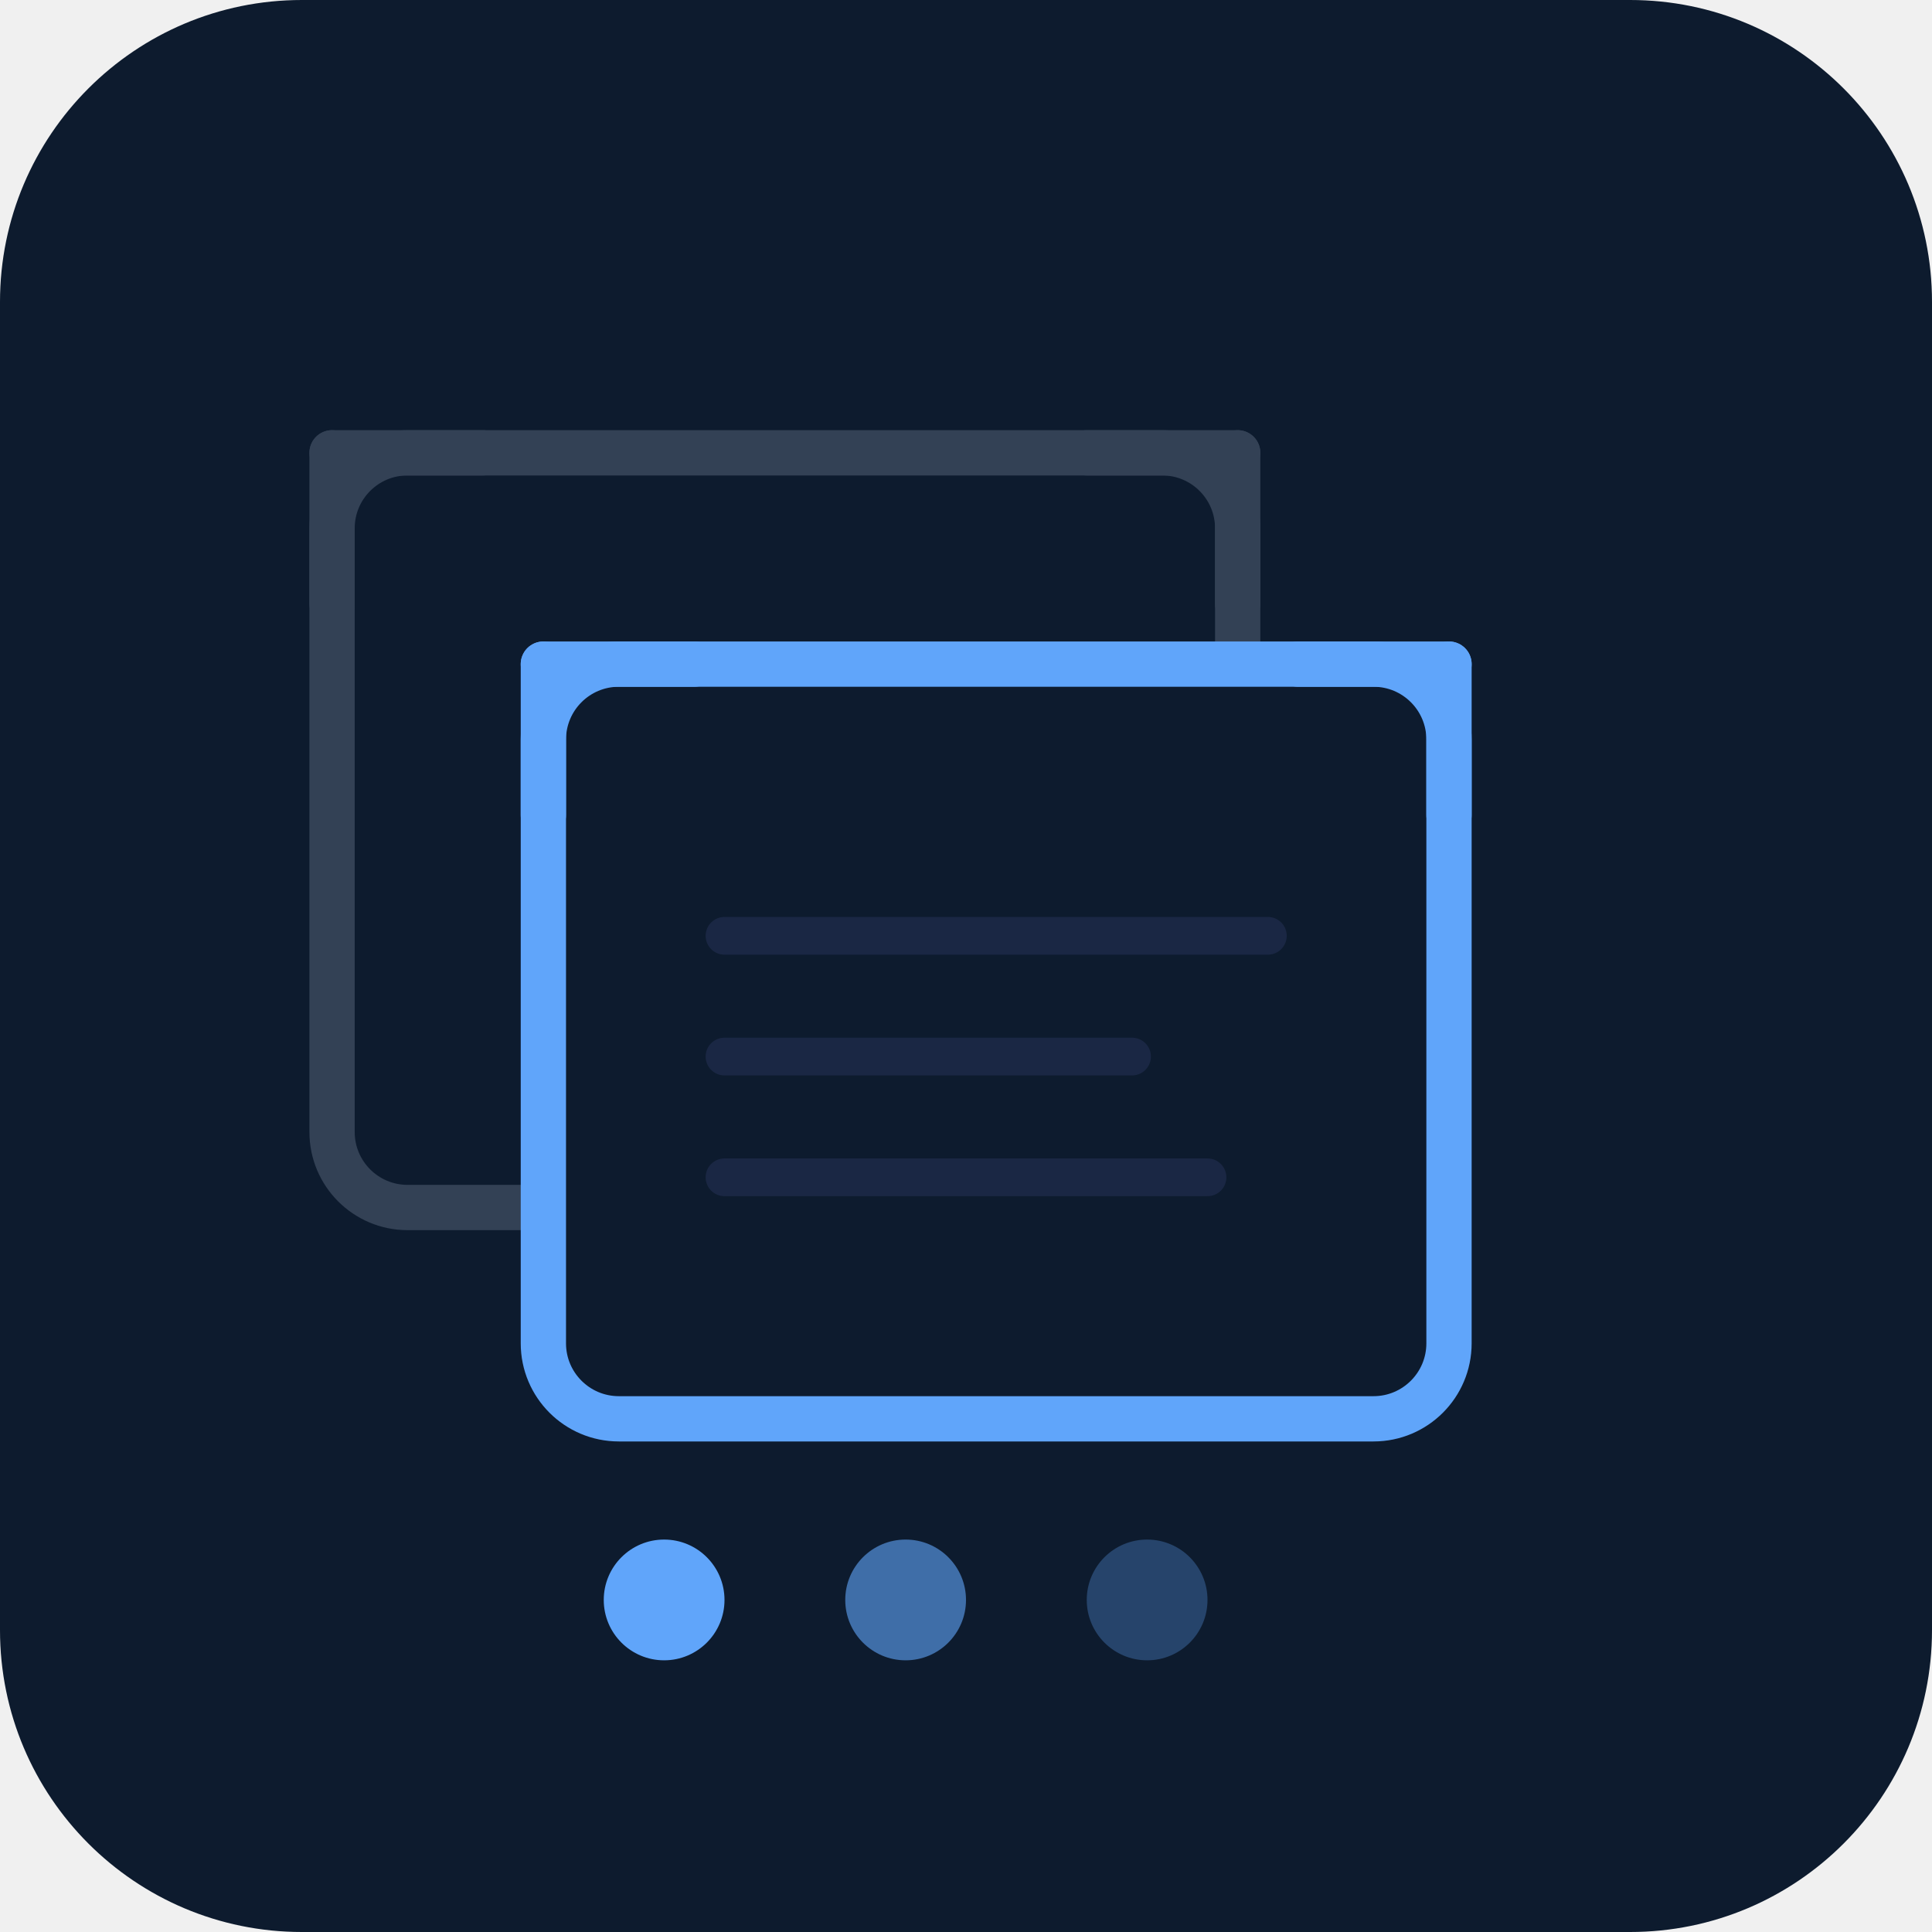
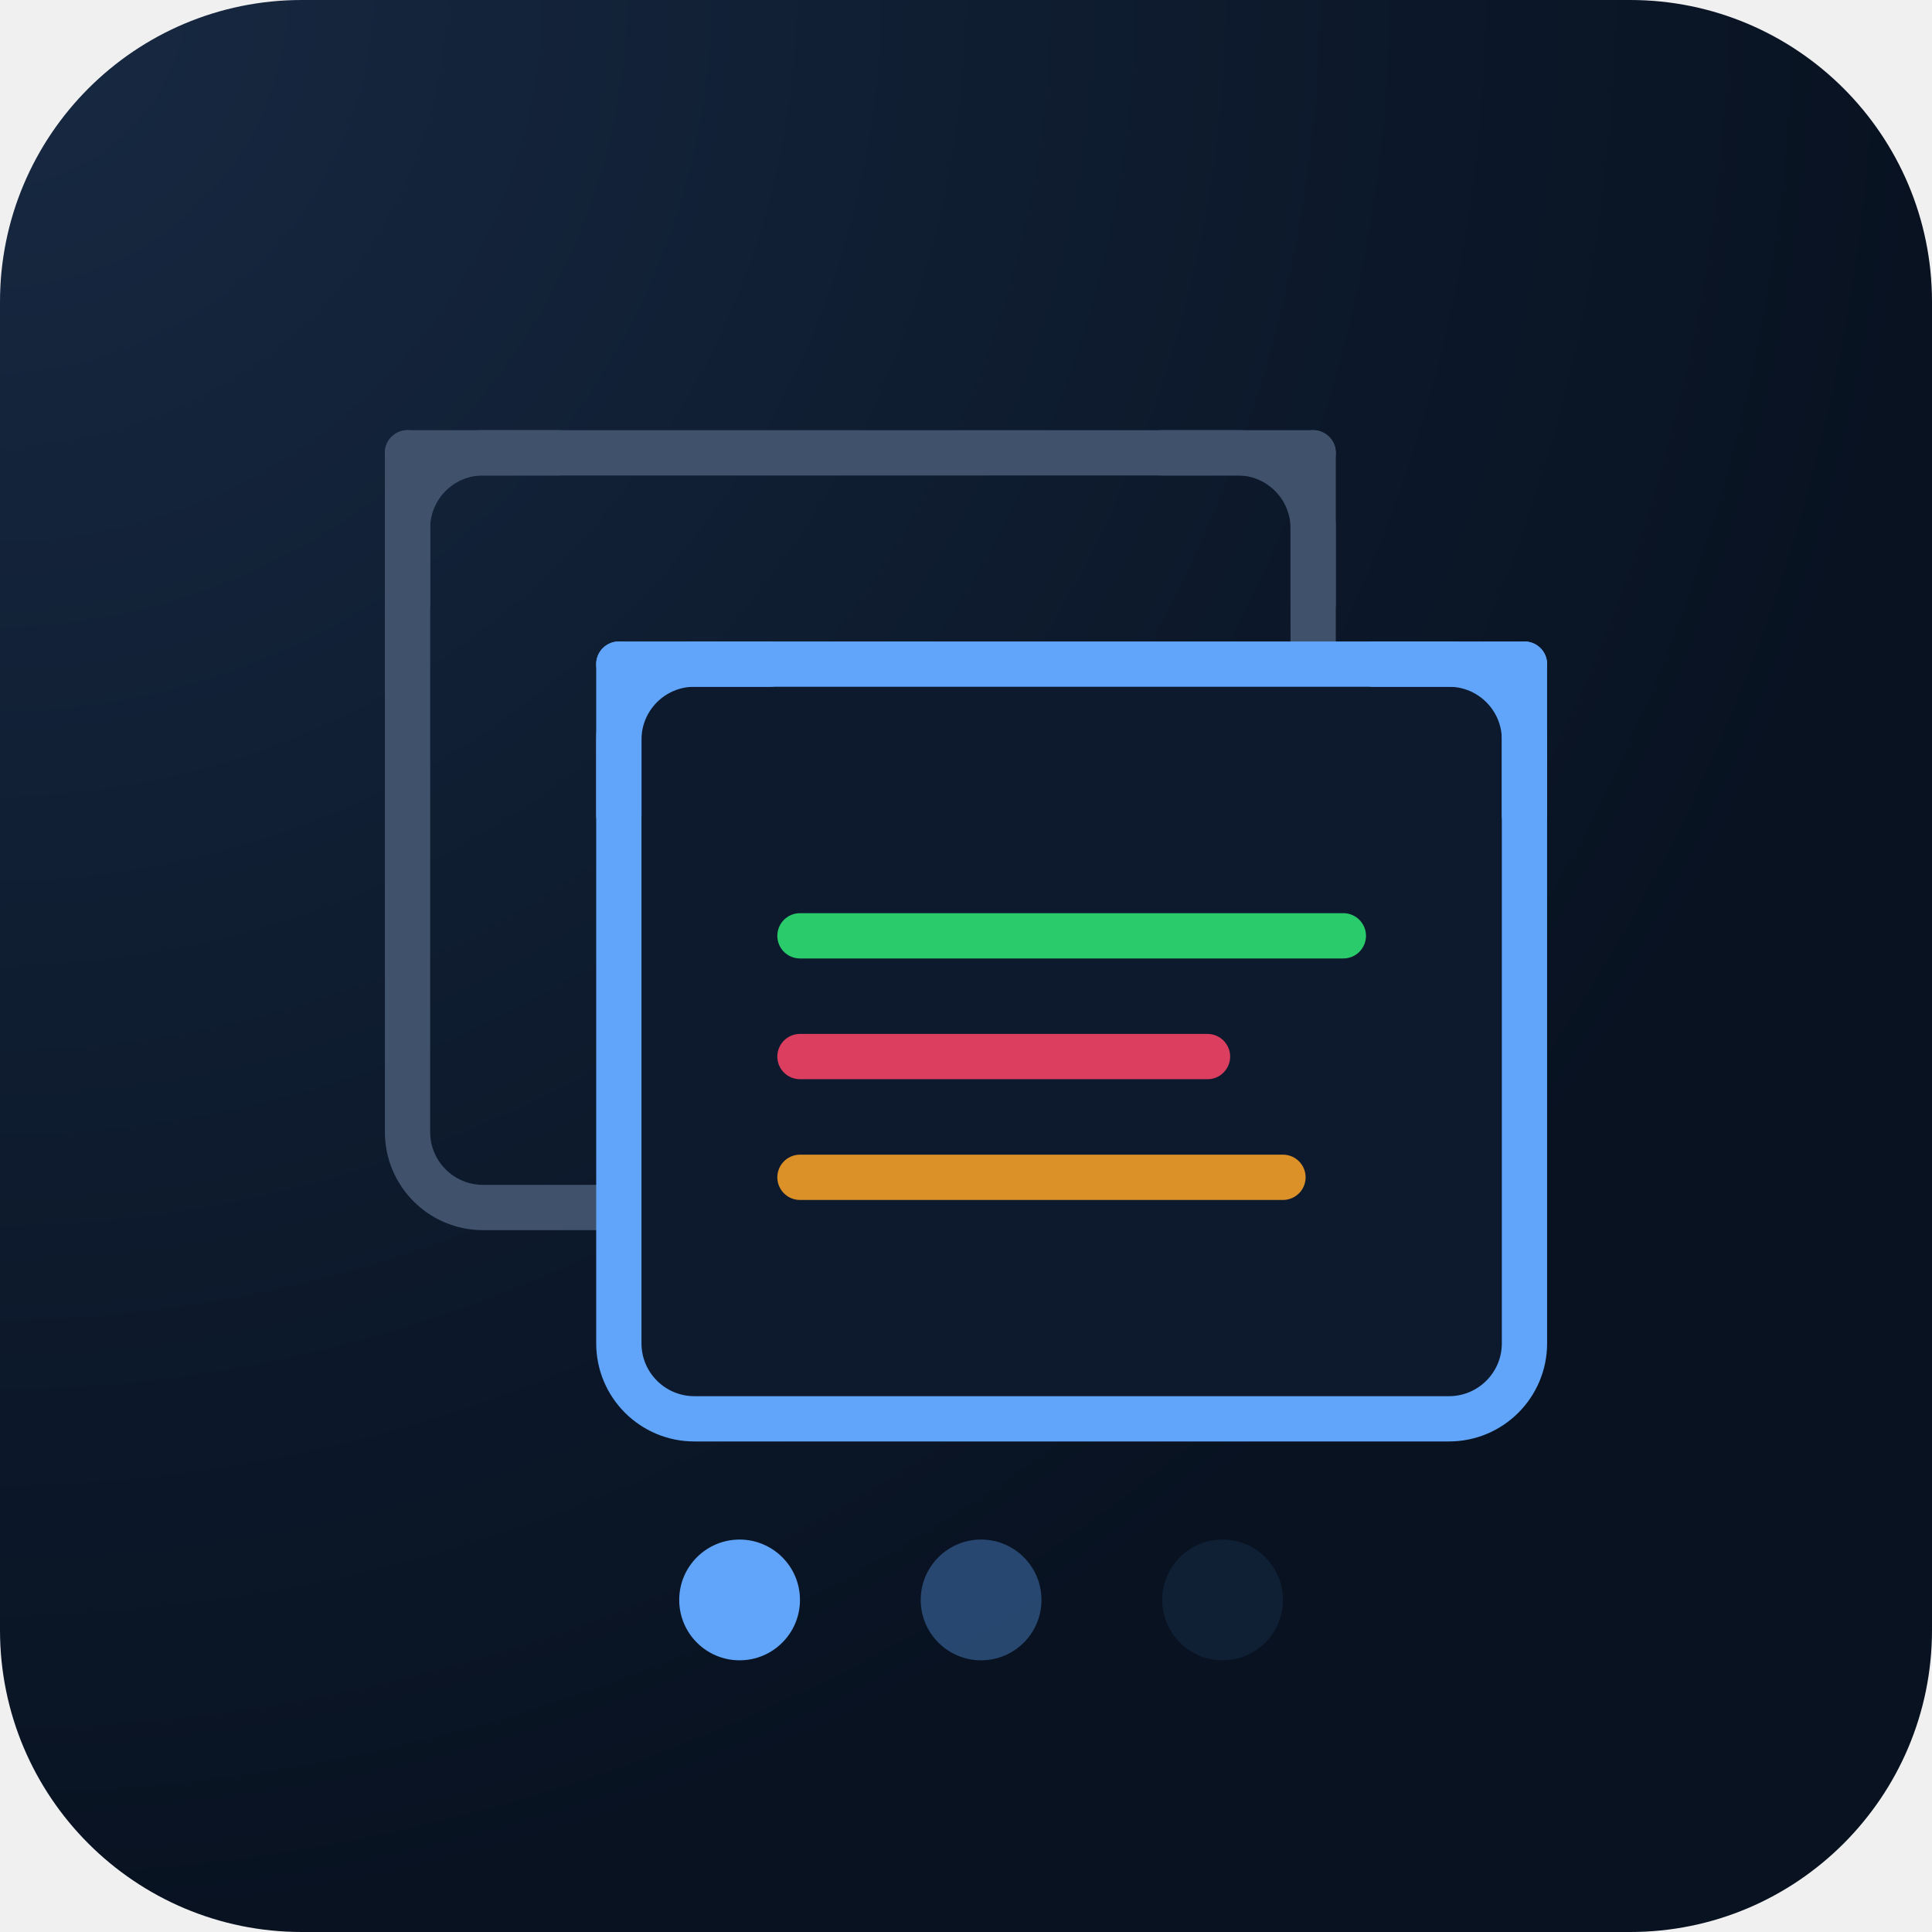
- <svg xmlns="http://www.w3.org/2000/svg" width="128" height="128" viewBox="0 0 128 128">
-   <rect width="128" height="128" rx="20" fill="#0d1b2e" />
-   <rect x="22" y="30" width="60" height="50" rx="5" fill="none" stroke="#334155" stroke-width="3" />
-   <line x1="22" y1="40" x2="22" y2="30" stroke="#334155" stroke-width="3" stroke-linecap="round" />
-   <line x1="22" y1="30" x2="32" y2="30" stroke="#334155" stroke-width="3" stroke-linecap="round" />
-   <line x1="72" y1="30" x2="82" y2="30" stroke="#334155" stroke-width="3" stroke-linecap="round" />
-   <line x1="82" y1="30" x2="82" y2="40" stroke="#334155" stroke-width="3" stroke-linecap="round" />
-   <rect x="36" y="44" width="60" height="50" rx="5" fill="#0d1b2e" stroke="#60a5fa" stroke-width="3" />
-   <line x1="36" y1="54" x2="36" y2="44" stroke="#60a5fa" stroke-width="3" stroke-linecap="round" />
-   <line x1="36" y1="44" x2="46" y2="44" stroke="#60a5fa" stroke-width="3" stroke-linecap="round" />
-   <line x1="86" y1="44" x2="96" y2="44" stroke="#60a5fa" stroke-width="3" stroke-linecap="round" />
-   <line x1="96" y1="44" x2="96" y2="54" stroke="#60a5fa" stroke-width="3" stroke-linecap="round" />
-   <line x1="48" y1="62" x2="84" y2="62" stroke="#1a2744" stroke-width="2.5" stroke-linecap="round" />
-   <line x1="48" y1="70" x2="75" y2="70" stroke="#1a2744" stroke-width="2.5" stroke-linecap="round" />
-   <line x1="48" y1="78" x2="80" y2="78" stroke="#1a2744" stroke-width="2.5" stroke-linecap="round" />
-   <circle cx="44" cy="106" r="4" fill="#60a5fa" />
-   <circle cx="60" cy="106" r="4" fill="#60a5fa" opacity="0.6" />
-   <circle cx="76" cy="106" r="4" fill="#60a5fa" opacity="0.3" />
+ <svg xmlns="http://www.w3.org/2000/svg" width="128" height="128" viewBox="0 0 128 128" fill="none">
+   <g clip-path="url(#clip0_331_560)">
+     <path d="M108 0H20C8.954 0 0 8.954 0 20V108C0 119.046 8.954 128 20 128H108C119.046 128 128 119.046 128 108V20C128 8.954 119.046 0 108 0Z" fill="url(#paint0_radial_331_560)" />
+     <path d="M82 30H32C29.239 30 27 32.239 27 35V75C27 77.761 29.239 80 32 80H82C84.761 80 87 77.761 87 75V35C87 32.239 84.761 30 82 30Z" stroke="#40526B" stroke-width="3" />
+     <path d="M27 40V30" stroke="#40526B" stroke-width="3" stroke-linecap="round" />
+     <path d="M27 30H37" stroke="#40526B" stroke-width="3" stroke-linecap="round" />
+     <path d="M77 30H87" stroke="#40526B" stroke-width="3" stroke-linecap="round" />
+     <path d="M87 30V40" stroke="#40526B" stroke-width="3" stroke-linecap="round" />
+     <path d="M96 44H46C43.239 44 41 46.239 41 49V89C41 91.761 43.239 94 46 94H96C98.761 94 101 91.761 101 89V49C101 46.239 98.761 44 96 44Z" fill="#0D1A2E" stroke="#60A5FA" stroke-width="3" />
+     <path d="M41 54V44" stroke="#60A5FA" stroke-width="3" stroke-linecap="round" />
+     <path d="M41 44H51" stroke="#60A5FA" stroke-width="3" stroke-linecap="round" />
+     <path d="M91 44H101" stroke="#60A5FA" stroke-width="3" stroke-linecap="round" />
+     <path d="M101 44V54" stroke="#60A5FA" stroke-width="3" stroke-linecap="round" />
+     <path d="M53 62H89" stroke="#2EDE70" stroke-opacity="0.9" stroke-width="3" stroke-linecap="round" />
+     <path d="M53 70H80" stroke="#FF4566" stroke-opacity="0.85" stroke-width="3" stroke-linecap="round" />
+     <path d="M53 78H85" stroke="#FFA626" stroke-opacity="0.85" stroke-width="3" stroke-linecap="round" />
+     <path d="M49 110C51.209 110 53 108.209 53 106C53 103.791 51.209 102 49 102C46.791 102 45 103.791 45 106C45 108.209 46.791 110 49 110Z" fill="#60A5FA" />
+     <path opacity="0.6" d="M65 110C67.209 110 69 108.209 69 106C69 103.791 67.209 102 65 102C62.791 102 61 103.791 61 106C61 108.209 62.791 110 65 110Z" fill="#60A5FA" fill-opacity="0.6" />
+     <path opacity="0.3" d="M81 110C83.209 110 85 108.209 85 106C85 103.791 83.209 102 81 102C78.791 102 77 103.791 77 106C77 108.209 78.791 110 81 110Z" fill="#60A5FA" fill-opacity="0.3" />
+   </g>
+   <defs>
+     <radialGradient id="paint0_radial_331_560" cx="0" cy="0" r="1" gradientUnits="userSpaceOnUse" gradientTransform="scale(128)">
+       <stop stop-color="#172942" />
+       <stop offset="1" stop-color="#081221" />
+     </radialGradient>
+     <clipPath id="clip0_331_560">
+       <rect width="128" height="128" fill="white" />
+     </clipPath>
+   </defs>
</svg>
